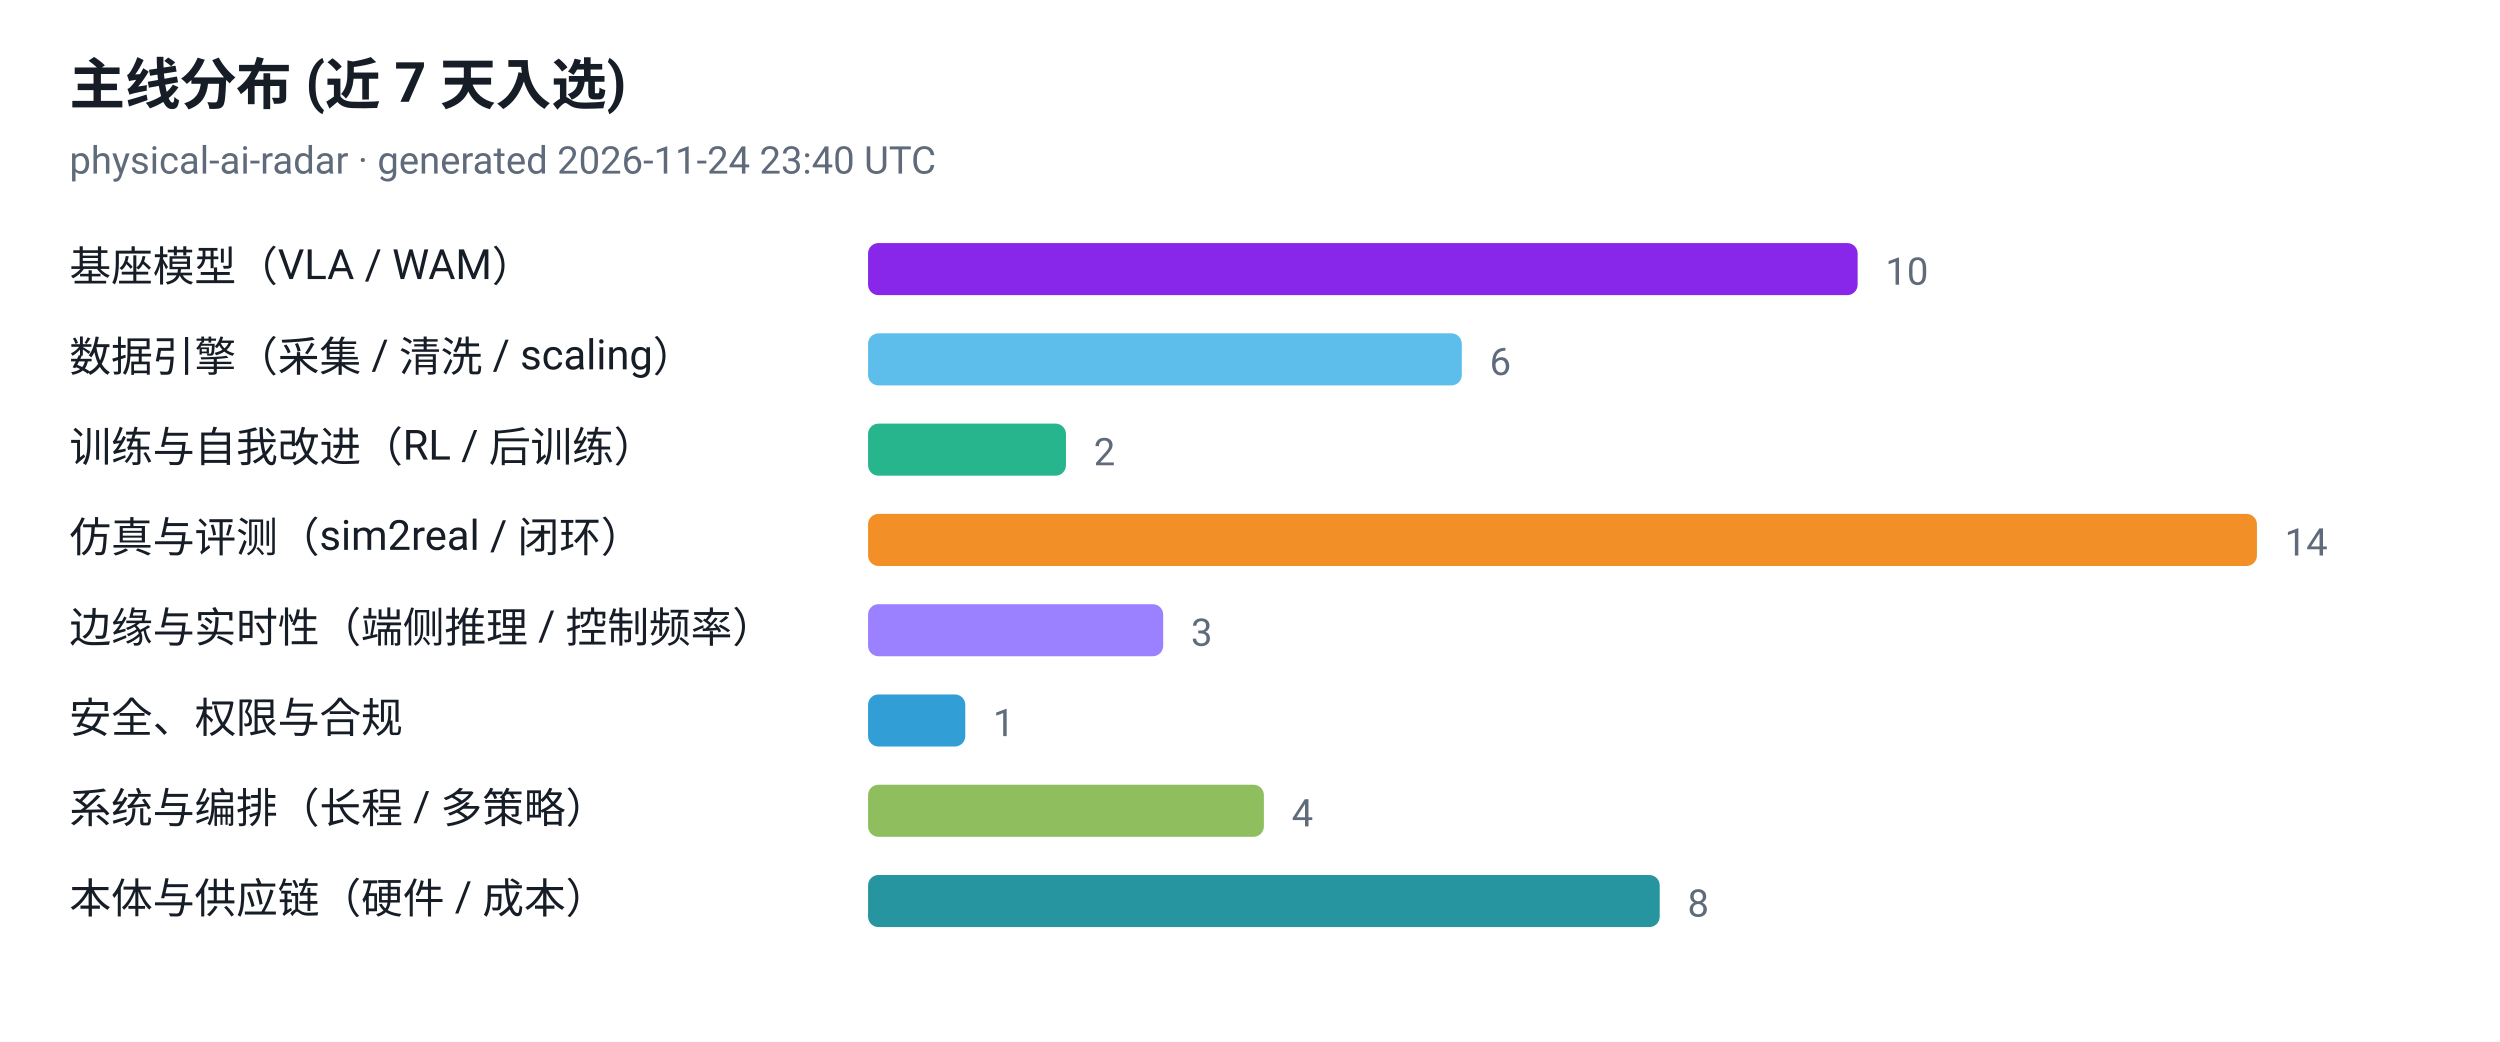
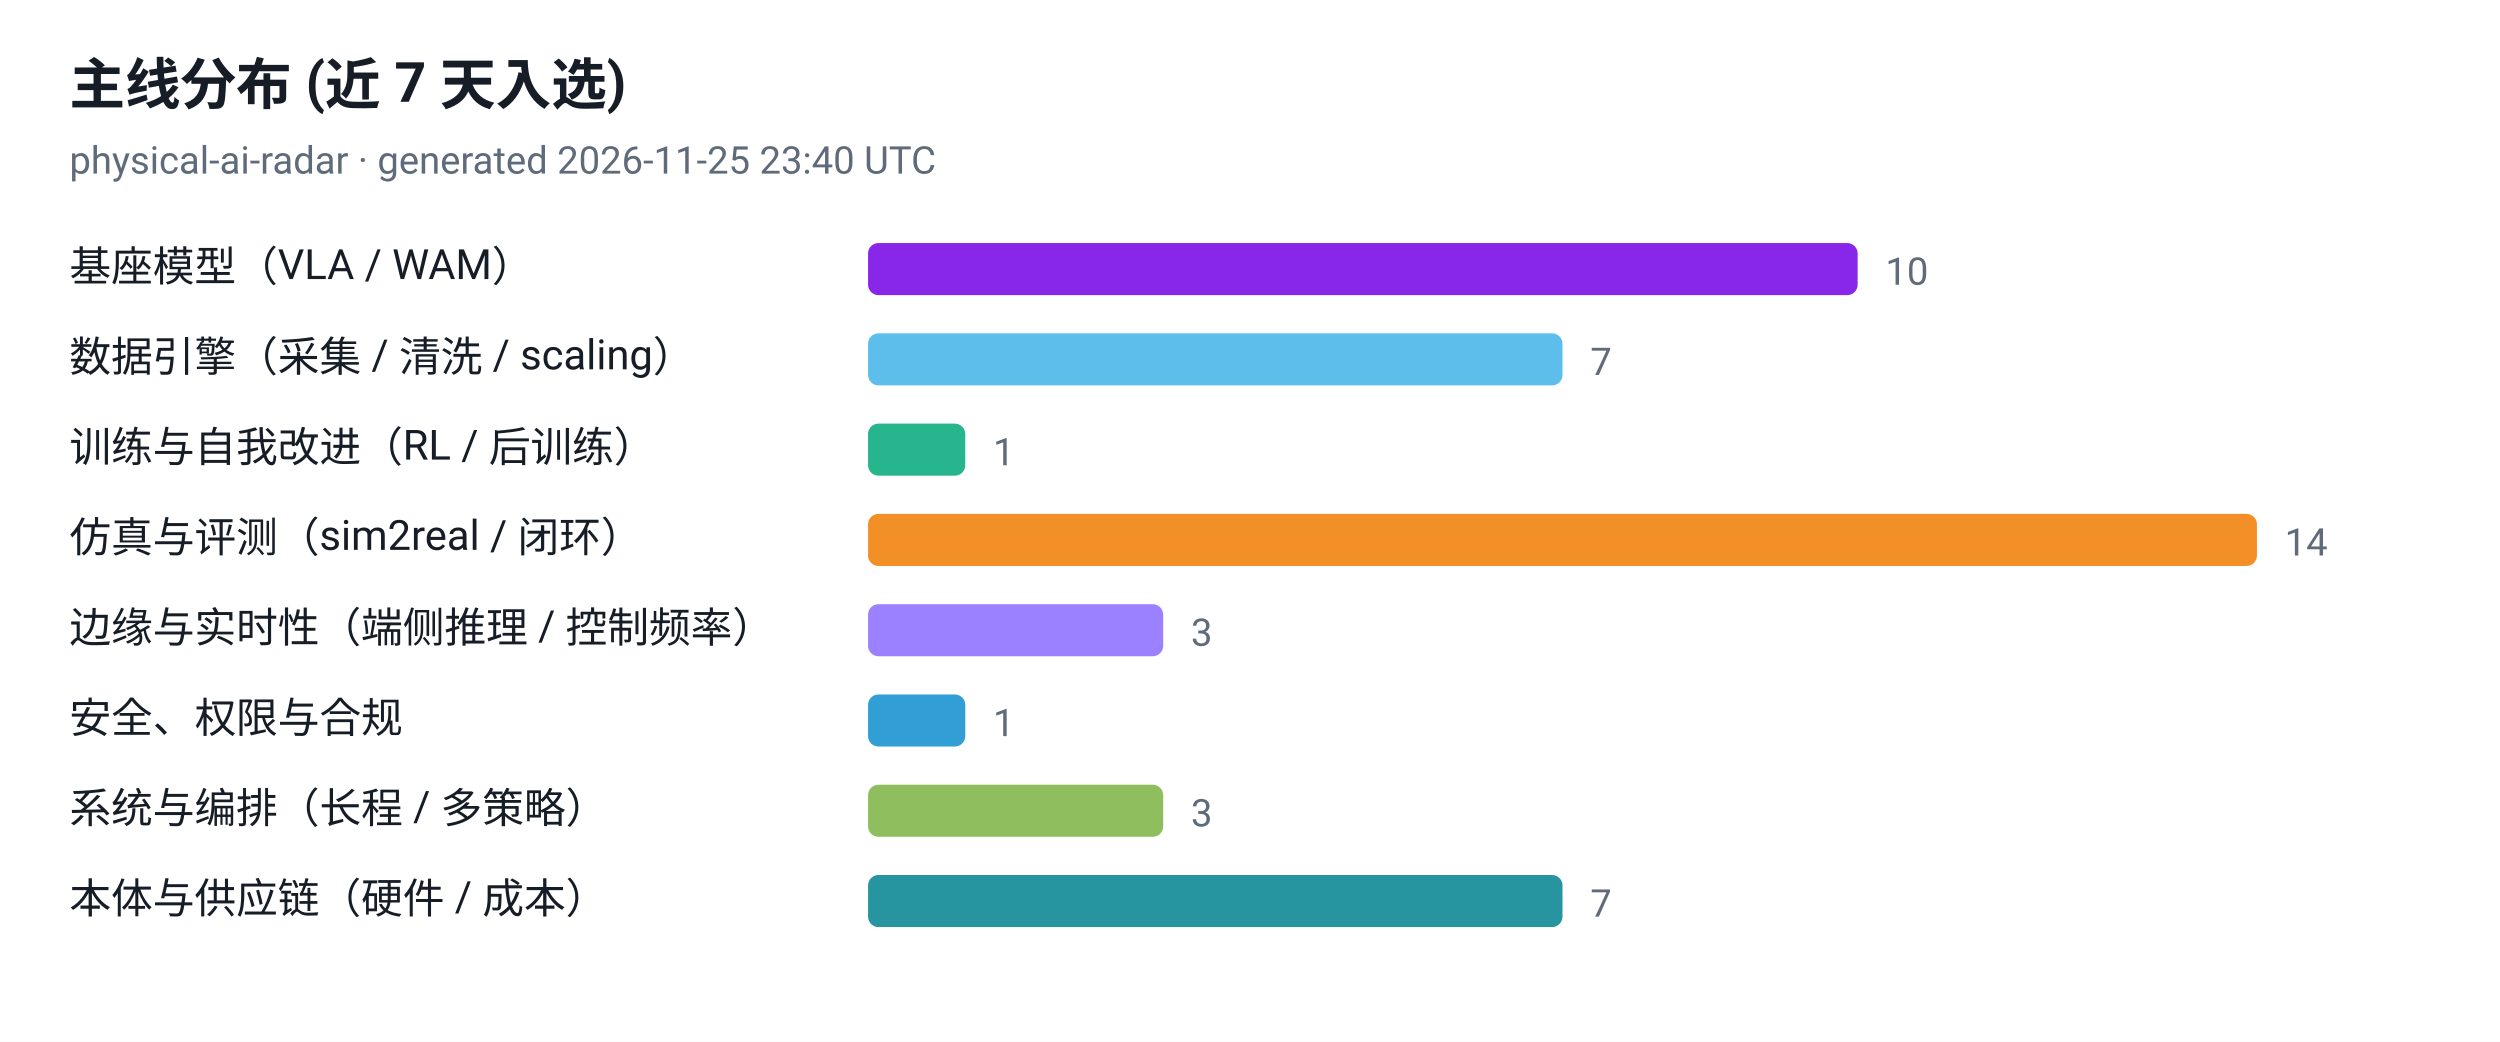
<svg xmlns="http://www.w3.org/2000/svg" viewBox="0 0 720 300" width="720" height="300" role="img" aria-label="主线分布 (近 7 天入选)">
  <style>
  .plate { fill: #ffffff }
  .ink { fill: #161d26 }
  .muted { fill: #5f6b7a }
  .grid { stroke: #e3e9ef }
  @media (prefers-color-scheme: dark) {
    .plate { fill: #0d1117 }
    .ink { fill: #e6edf3 }
    .muted { fill: #8b949e }
    .grid { stroke: #30363d }
  }
</style>
  <rect class="plate" width="720" height="300" />
  <text x="20" y="30" font-family="ui-sans-serif, -apple-system, 'Segoe UI', Roboto, Helvetica, Arial, sans-serif" font-size="16" font-weight="700" class="ink">主线分布 (近 7 天入选)</text>
-   <text x="20" y="50" font-family="ui-sans-serif, -apple-system, 'Segoe UI', Roboto, Helvetica, Arial, sans-serif" font-size="11" class="muted">physical-ai-radar · generated 2026-11-24 23:40 UTC</text>
+   <text x="20" y="50" font-family="ui-sans-serif, -apple-system, 'Segoe UI', Roboto, Helvetica, Arial, sans-serif" font-size="11" class="muted">physical-ai-radar · generated 2026-11-25 23:40 UTC</text>
  <text x="20" y="81" font-family="ui-sans-serif, -apple-system, 'Segoe UI', Roboto, Helvetica, Arial, sans-serif" font-size="12" class="ink">基座模型（VLA / WAM）</text>
  <rect x="250" y="70" width="285" height="15" rx="3" fill="#7300e5" fill-opacity="0.85" />
  <text x="543" y="82" font-family="ui-sans-serif, -apple-system, 'Segoe UI', Roboto, Helvetica, Arial, sans-serif" font-size="11" class="muted">10</text>
  <text x="20" y="107" font-family="ui-sans-serif, -apple-system, 'Segoe UI', Roboto, Helvetica, Arial, sans-serif" font-size="12" class="ink">数据引擎（采集 / 清洗 / scaling）</text>
-   <rect x="250" y="96" width="171" height="15" rx="3" fill="#41b1e8" fill-opacity="0.85" />
-   <text x="429" y="108" font-family="ui-sans-serif, -apple-system, 'Segoe UI', Roboto, Helvetica, Arial, sans-serif" font-size="11" class="muted">6</text>
+   <rect x="250" y="96" width="200" height="15" rx="3" fill="#41b1e8" fill-opacity="0.85" />
+   <text x="458" y="108" font-family="ui-sans-serif, -apple-system, 'Segoe UI', Roboto, Helvetica, Arial, sans-serif" font-size="11" class="muted">7</text>
  <text x="20" y="133" font-family="ui-sans-serif, -apple-system, 'Segoe UI', Roboto, Helvetica, Arial, sans-serif" font-size="12" class="ink">训练与自我改进（RL / 后训练）</text>
-   <rect x="250" y="122" width="57" height="15" rx="3" fill="#00a878" fill-opacity="0.85" />
-   <text x="315" y="134" font-family="ui-sans-serif, -apple-system, 'Segoe UI', Roboto, Helvetica, Arial, sans-serif" font-size="11" class="muted">2</text>
+   <rect x="250" y="122" width="28" height="15" rx="3" fill="#00a878" fill-opacity="0.85" />
+   <text x="286" y="134" font-family="ui-sans-serif, -apple-system, 'Segoe UI', Roboto, Helvetica, Arial, sans-serif" font-size="11" class="muted">1</text>
  <text x="20" y="159" font-family="ui-sans-serif, -apple-system, 'Segoe UI', Roboto, Helvetica, Arial, sans-serif" font-size="12" class="ink">仿真与评测（sim2real / 闭环）</text>
  <rect x="250" y="148" width="400" height="15" rx="3" fill="#f07c00" fill-opacity="0.85" />
  <text x="658" y="160" font-family="ui-sans-serif, -apple-system, 'Segoe UI', Roboto, Helvetica, Arial, sans-serif" font-size="11" class="muted">14</text>
  <text x="20" y="185" font-family="ui-sans-serif, -apple-system, 'Segoe UI', Roboto, Helvetica, Arial, sans-serif" font-size="12" class="ink">边缘与实时性（端侧推理 / 控制频率）</text>
  <rect x="250" y="174" width="85" height="15" rx="3" fill="#8a6bff" fill-opacity="0.85" />
  <text x="343" y="186" font-family="ui-sans-serif, -apple-system, 'Segoe UI', Roboto, Helvetica, Arial, sans-serif" font-size="11" class="muted">3</text>
  <text x="20" y="211" font-family="ui-sans-serif, -apple-system, 'Segoe UI', Roboto, Helvetica, Arial, sans-serif" font-size="12" class="ink">安全、权限与合规</text>
  <rect x="250" y="200" width="28" height="15" rx="3" fill="#0d8ecf" fill-opacity="0.85" />
  <text x="286" y="212" font-family="ui-sans-serif, -apple-system, 'Segoe UI', Roboto, Helvetica, Arial, sans-serif" font-size="11" class="muted">1</text>
  <text x="20" y="237" font-family="ui-sans-serif, -apple-system, 'Segoe UI', Roboto, Helvetica, Arial, sans-serif" font-size="12" class="ink">系统与编排（长程 / 多策略）</text>
-   <rect x="250" y="226" width="114" height="15" rx="3" fill="#7cb342" fill-opacity="0.85" />
-   <text x="372" y="238" font-family="ui-sans-serif, -apple-system, 'Segoe UI', Roboto, Helvetica, Arial, sans-serif" font-size="11" class="muted">4</text>
+   <rect x="250" y="226" width="85" height="15" rx="3" fill="#7cb342" fill-opacity="0.85" />
+   <text x="343" y="238" font-family="ui-sans-serif, -apple-system, 'Segoe UI', Roboto, Helvetica, Arial, sans-serif" font-size="11" class="muted">3</text>
  <text x="20" y="263" font-family="ui-sans-serif, -apple-system, 'Segoe UI', Roboto, Helvetica, Arial, sans-serif" font-size="12" class="ink">本体与供应链（硬件 / 成本）</text>
-   <rect x="250" y="252" width="228" height="15" rx="3" fill="#00838f" fill-opacity="0.85" />
-   <text x="486" y="264" font-family="ui-sans-serif, -apple-system, 'Segoe UI', Roboto, Helvetica, Arial, sans-serif" font-size="11" class="muted">8</text>
+   <rect x="250" y="252" width="200" height="15" rx="3" fill="#00838f" fill-opacity="0.85" />
+   <text x="458" y="264" font-family="ui-sans-serif, -apple-system, 'Segoe UI', Roboto, Helvetica, Arial, sans-serif" font-size="11" class="muted">7</text>
</svg>
